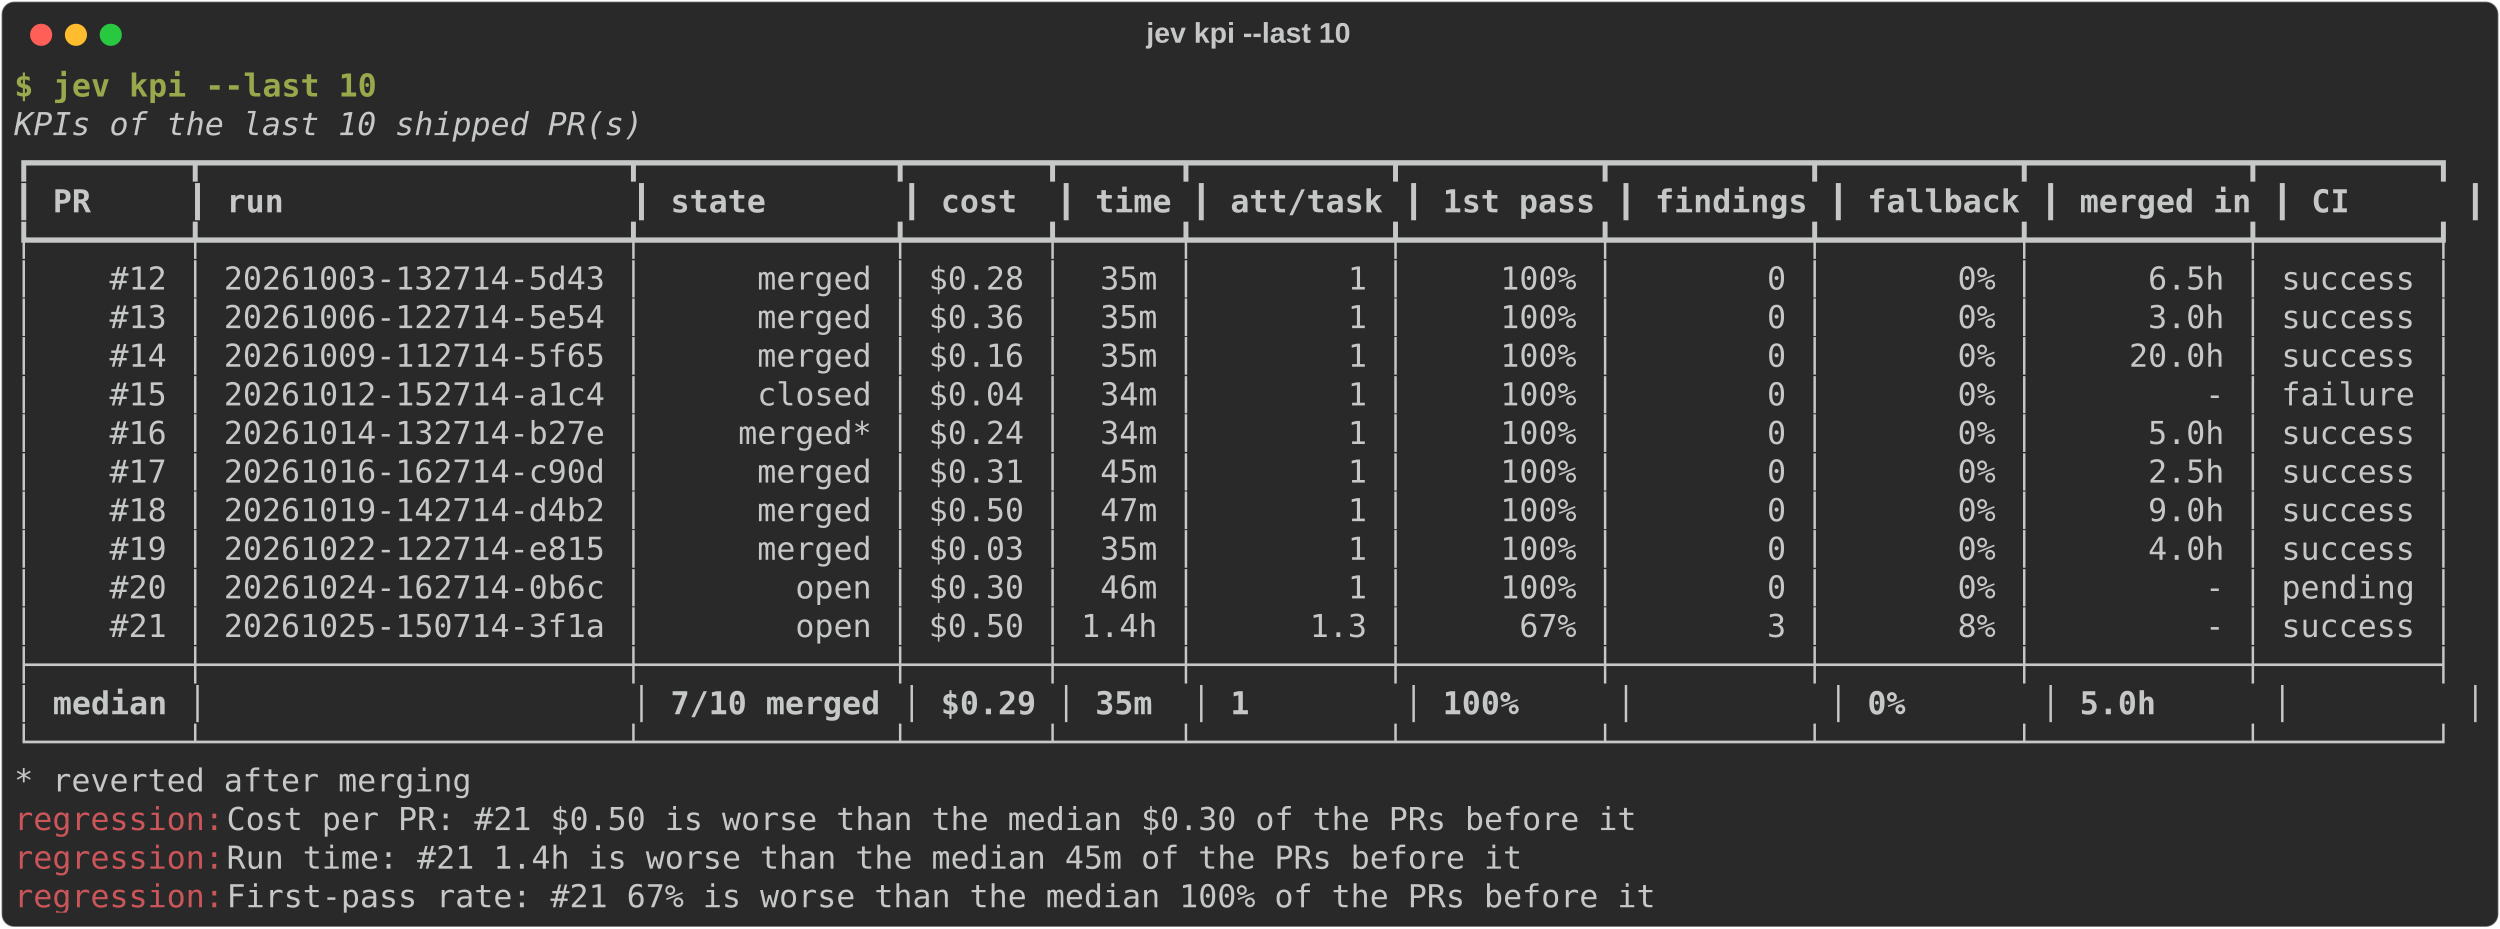
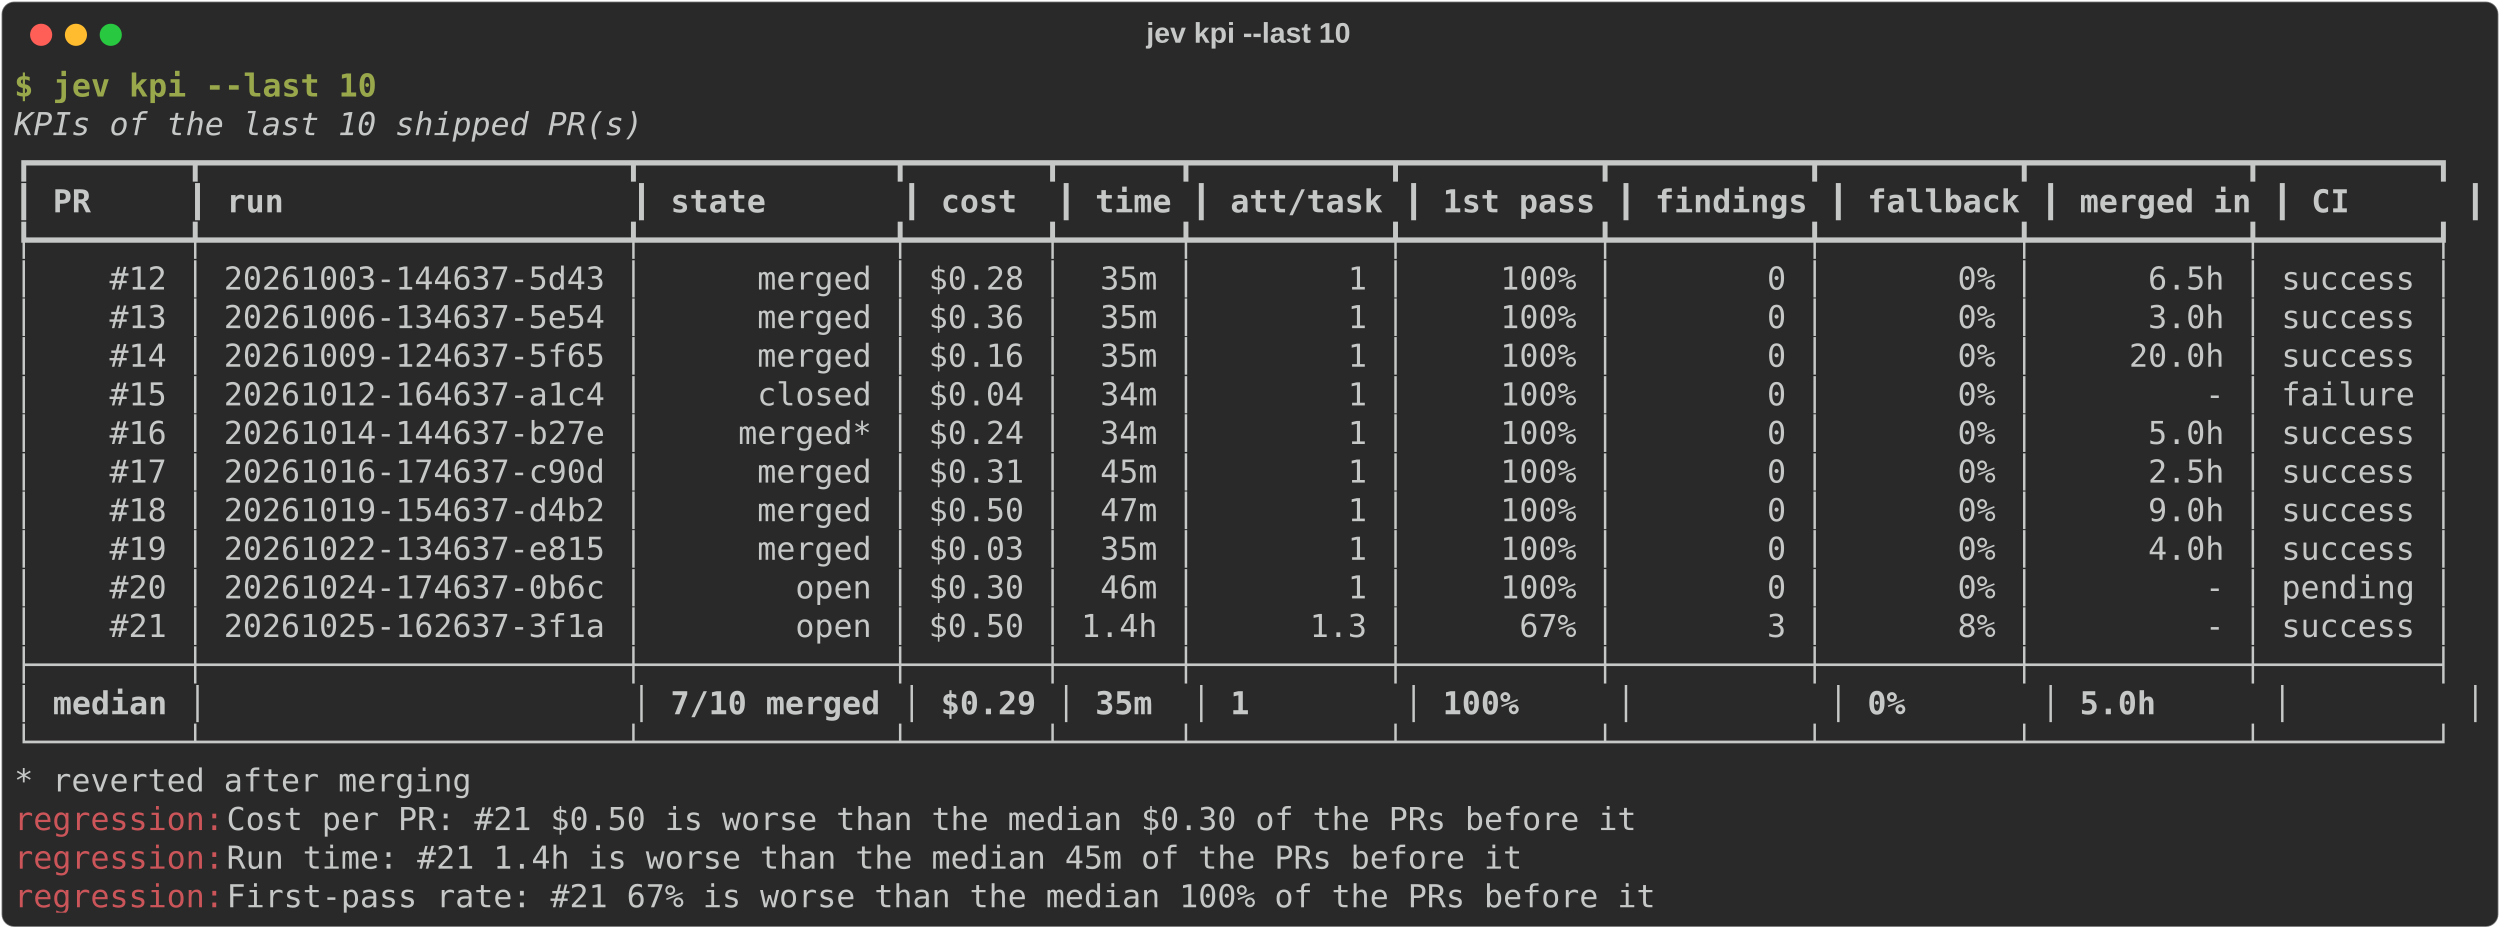
<svg xmlns="http://www.w3.org/2000/svg" class="rich-terminal" viewBox="0 0 1580 586.8">
  <style>

    @font-face {
        font-family: "Fira Code";
        src: local("FiraCode-Regular"),
                url("https://cdnjs.cloudflare.com/ajax/libs/firacode/6.2.0/woff2/FiraCode-Regular.woff2") format("woff2"),
                url("https://cdnjs.cloudflare.com/ajax/libs/firacode/6.2.0/woff/FiraCode-Regular.woff") format("woff");
        font-style: normal;
        font-weight: 400;
    }
    @font-face {
        font-family: "Fira Code";
        src: local("FiraCode-Bold"),
                url("https://cdnjs.cloudflare.com/ajax/libs/firacode/6.2.0/woff2/FiraCode-Bold.woff2") format("woff2"),
                url("https://cdnjs.cloudflare.com/ajax/libs/firacode/6.2.0/woff/FiraCode-Bold.woff") format("woff");
        font-style: bold;
        font-weight: 700;
    }

-     .terminal-2441957603-matrix {
+     .terminal-1438994729-matrix {
        font-family: Fira Code, monospace;
        font-size: 20px;
        line-height: 24.4px;
        font-variant-east-asian: full-width;
    }

-     .terminal-2441957603-title {
+     .terminal-1438994729-title {
        font-size: 18px;
        font-weight: bold;
        font-family: arial;
    }

-     .terminal-2441957603-r1 { fill: #98a84b;font-weight: bold }
- .terminal-2441957603-r2 { fill: #c5c8c6 }
- .terminal-2441957603-r3 { fill: #c5c8c6;font-style: italic; }
- .terminal-2441957603-r4 { fill: #c5c8c6;font-weight: bold }
- .terminal-2441957603-r5 { fill: #cc555a }
+     .terminal-1438994729-r1 { fill: #98a84b;font-weight: bold }
+ .terminal-1438994729-r2 { fill: #c5c8c6 }
+ .terminal-1438994729-r3 { fill: #c5c8c6;font-style: italic; }
+ .terminal-1438994729-r4 { fill: #c5c8c6;font-weight: bold }
+ .terminal-1438994729-r5 { fill: #cc555a }
    </style>
  <defs>
-     <clipPath id="terminal-2441957603-clip-terminal">
+     <clipPath id="terminal-1438994729-clip-terminal">
      <rect x="0" y="0" width="1560.6" height="535.8" />
    </clipPath>
-     <clipPath id="terminal-2441957603-line-0">
+     <clipPath id="terminal-1438994729-line-0">
      <rect x="0" y="1.5" width="1561.6" height="24.65" />
    </clipPath>
-     <clipPath id="terminal-2441957603-line-1">
+     <clipPath id="terminal-1438994729-line-1">
      <rect x="0" y="25.9" width="1561.6" height="24.65" />
    </clipPath>
-     <clipPath id="terminal-2441957603-line-2">
+     <clipPath id="terminal-1438994729-line-2">
      <rect x="0" y="50.3" width="1561.6" height="24.65" />
    </clipPath>
-     <clipPath id="terminal-2441957603-line-3">
+     <clipPath id="terminal-1438994729-line-3">
      <rect x="0" y="74.7" width="1561.6" height="24.65" />
    </clipPath>
-     <clipPath id="terminal-2441957603-line-4">
+     <clipPath id="terminal-1438994729-line-4">
      <rect x="0" y="99.1" width="1561.6" height="24.65" />
    </clipPath>
-     <clipPath id="terminal-2441957603-line-5">
+     <clipPath id="terminal-1438994729-line-5">
      <rect x="0" y="123.5" width="1561.6" height="24.65" />
    </clipPath>
-     <clipPath id="terminal-2441957603-line-6">
+     <clipPath id="terminal-1438994729-line-6">
      <rect x="0" y="147.9" width="1561.6" height="24.65" />
    </clipPath>
-     <clipPath id="terminal-2441957603-line-7">
+     <clipPath id="terminal-1438994729-line-7">
      <rect x="0" y="172.3" width="1561.6" height="24.65" />
    </clipPath>
-     <clipPath id="terminal-2441957603-line-8">
+     <clipPath id="terminal-1438994729-line-8">
      <rect x="0" y="196.7" width="1561.6" height="24.65" />
    </clipPath>
-     <clipPath id="terminal-2441957603-line-9">
+     <clipPath id="terminal-1438994729-line-9">
      <rect x="0" y="221.1" width="1561.6" height="24.65" />
    </clipPath>
-     <clipPath id="terminal-2441957603-line-10">
+     <clipPath id="terminal-1438994729-line-10">
      <rect x="0" y="245.5" width="1561.6" height="24.65" />
    </clipPath>
-     <clipPath id="terminal-2441957603-line-11">
+     <clipPath id="terminal-1438994729-line-11">
      <rect x="0" y="269.9" width="1561.6" height="24.65" />
    </clipPath>
-     <clipPath id="terminal-2441957603-line-12">
+     <clipPath id="terminal-1438994729-line-12">
      <rect x="0" y="294.3" width="1561.6" height="24.65" />
    </clipPath>
-     <clipPath id="terminal-2441957603-line-13">
+     <clipPath id="terminal-1438994729-line-13">
      <rect x="0" y="318.7" width="1561.6" height="24.65" />
    </clipPath>
-     <clipPath id="terminal-2441957603-line-14">
+     <clipPath id="terminal-1438994729-line-14">
      <rect x="0" y="343.1" width="1561.6" height="24.65" />
    </clipPath>
-     <clipPath id="terminal-2441957603-line-15">
+     <clipPath id="terminal-1438994729-line-15">
      <rect x="0" y="367.5" width="1561.6" height="24.65" />
    </clipPath>
-     <clipPath id="terminal-2441957603-line-16">
+     <clipPath id="terminal-1438994729-line-16">
      <rect x="0" y="391.9" width="1561.6" height="24.65" />
    </clipPath>
-     <clipPath id="terminal-2441957603-line-17">
+     <clipPath id="terminal-1438994729-line-17">
      <rect x="0" y="416.3" width="1561.6" height="24.65" />
    </clipPath>
-     <clipPath id="terminal-2441957603-line-18">
+     <clipPath id="terminal-1438994729-line-18">
      <rect x="0" y="440.7" width="1561.6" height="24.65" />
    </clipPath>
-     <clipPath id="terminal-2441957603-line-19">
+     <clipPath id="terminal-1438994729-line-19">
      <rect x="0" y="465.1" width="1561.6" height="24.65" />
    </clipPath>
-     <clipPath id="terminal-2441957603-line-20">
+     <clipPath id="terminal-1438994729-line-20">
      <rect x="0" y="489.5" width="1561.6" height="24.65" />
    </clipPath>
  </defs>
  <rect fill="#292929" stroke="rgba(255,255,255,0.35)" stroke-width="1" x="1" y="1" width="1578" height="584.8" rx="8" />
-   <text class="terminal-2441957603-title" fill="#c5c8c6" text-anchor="middle" x="789" y="27">jev kpi --last 10</text>
+   <text class="terminal-1438994729-title" fill="#c5c8c6" text-anchor="middle" x="789" y="27">jev kpi --last 10</text>
  <g transform="translate(26,22)">
    <circle cx="0" cy="0" r="7" fill="#ff5f57" />
    <circle cx="22" cy="0" r="7" fill="#febc2e" />
    <circle cx="44" cy="0" r="7" fill="#28c840" />
  </g>
-   <g transform="translate(9, 41)" clip-path="url(#terminal-2441957603-clip-terminal)">
-     <g class="terminal-2441957603-matrix">
-       <text class="terminal-2441957603-r1" x="0" y="20" textLength="24.4" clip-path="url(#terminal-2441957603-line-0)">$ </text>
-       <text class="terminal-2441957603-r1" x="24.4" y="20" textLength="207.4" clip-path="url(#terminal-2441957603-line-0)">jev kpi --last 10</text>
-       <text class="terminal-2441957603-r2" x="1561.6" y="20" textLength="12.2" clip-path="url(#terminal-2441957603-line-0)">
- </text>
-       <text class="terminal-2441957603-r3" x="0" y="44.4" textLength="1561.6" clip-path="url(#terminal-2441957603-line-1)">                                               KPIs of the last 10 shipped PR(s)                                                </text>
-       <text class="terminal-2441957603-r2" x="1561.6" y="44.4" textLength="12.2" clip-path="url(#terminal-2441957603-line-1)">
- </text>
-       <text class="terminal-2441957603-r2" x="0" y="68.8" textLength="1561.6" clip-path="url(#terminal-2441957603-line-2)">┏━━━━━━━━┳━━━━━━━━━━━━━━━━━━━━━━┳━━━━━━━━━━━━━┳━━━━━━━┳━━━━━━┳━━━━━━━━━━┳━━━━━━━━━━┳━━━━━━━━━━┳━━━━━━━━━━┳━━━━━━━━━━━┳━━━━━━━━━┓</text>
-       <text class="terminal-2441957603-r2" x="1561.6" y="68.8" textLength="12.2" clip-path="url(#terminal-2441957603-line-2)">
- </text>
-       <text class="terminal-2441957603-r2" x="0" y="93.2" textLength="12.2" clip-path="url(#terminal-2441957603-line-3)">┃</text>
-       <text class="terminal-2441957603-r4" x="24.4" y="93.2" textLength="73.2" clip-path="url(#terminal-2441957603-line-3)">    PR</text>
-       <text class="terminal-2441957603-r2" x="109.8" y="93.2" textLength="12.2" clip-path="url(#terminal-2441957603-line-3)">┃</text>
-       <text class="terminal-2441957603-r4" x="134.2" y="93.2" textLength="244" clip-path="url(#terminal-2441957603-line-3)">run                 </text>
-       <text class="terminal-2441957603-r2" x="390.4" y="93.2" textLength="12.2" clip-path="url(#terminal-2441957603-line-3)">┃</text>
-       <text class="terminal-2441957603-r4" x="414.8" y="93.2" textLength="134.2" clip-path="url(#terminal-2441957603-line-3)">      state</text>
-       <text class="terminal-2441957603-r2" x="561.2" y="93.2" textLength="12.2" clip-path="url(#terminal-2441957603-line-3)">┃</text>
-       <text class="terminal-2441957603-r4" x="585.6" y="93.2" textLength="61" clip-path="url(#terminal-2441957603-line-3)"> cost</text>
-       <text class="terminal-2441957603-r2" x="658.8" y="93.2" textLength="12.2" clip-path="url(#terminal-2441957603-line-3)">┃</text>
-       <text class="terminal-2441957603-r4" x="683.2" y="93.2" textLength="48.8" clip-path="url(#terminal-2441957603-line-3)">time</text>
-       <text class="terminal-2441957603-r2" x="744.2" y="93.2" textLength="12.2" clip-path="url(#terminal-2441957603-line-3)">┃</text>
-       <text class="terminal-2441957603-r4" x="768.6" y="93.2" textLength="97.6" clip-path="url(#terminal-2441957603-line-3)">att/task</text>
-       <text class="terminal-2441957603-r2" x="878.4" y="93.2" textLength="12.2" clip-path="url(#terminal-2441957603-line-3)">┃</text>
-       <text class="terminal-2441957603-r4" x="902.8" y="93.2" textLength="97.6" clip-path="url(#terminal-2441957603-line-3)">1st pass</text>
-       <text class="terminal-2441957603-r2" x="1012.6" y="93.2" textLength="12.2" clip-path="url(#terminal-2441957603-line-3)">┃</text>
-       <text class="terminal-2441957603-r4" x="1037" y="93.2" textLength="97.6" clip-path="url(#terminal-2441957603-line-3)">findings</text>
-       <text class="terminal-2441957603-r2" x="1146.8" y="93.2" textLength="12.2" clip-path="url(#terminal-2441957603-line-3)">┃</text>
-       <text class="terminal-2441957603-r4" x="1171.2" y="93.2" textLength="97.6" clip-path="url(#terminal-2441957603-line-3)">fallback</text>
-       <text class="terminal-2441957603-r2" x="1281" y="93.2" textLength="12.2" clip-path="url(#terminal-2441957603-line-3)">┃</text>
-       <text class="terminal-2441957603-r4" x="1305.4" y="93.2" textLength="109.8" clip-path="url(#terminal-2441957603-line-3)">merged in</text>
-       <text class="terminal-2441957603-r2" x="1427.4" y="93.2" textLength="12.2" clip-path="url(#terminal-2441957603-line-3)">┃</text>
-       <text class="terminal-2441957603-r4" x="1451.8" y="93.2" textLength="85.4" clip-path="url(#terminal-2441957603-line-3)">     CI</text>
-       <text class="terminal-2441957603-r2" x="1549.4" y="93.2" textLength="12.2" clip-path="url(#terminal-2441957603-line-3)">┃</text>
-       <text class="terminal-2441957603-r2" x="1561.6" y="93.2" textLength="12.2" clip-path="url(#terminal-2441957603-line-3)">
- </text>
-       <text class="terminal-2441957603-r2" x="0" y="117.6" textLength="1561.6" clip-path="url(#terminal-2441957603-line-4)">┡━━━━━━━━╇━━━━━━━━━━━━━━━━━━━━━━╇━━━━━━━━━━━━━╇━━━━━━━╇━━━━━━╇━━━━━━━━━━╇━━━━━━━━━━╇━━━━━━━━━━╇━━━━━━━━━━╇━━━━━━━━━━━╇━━━━━━━━━┩</text>
-       <text class="terminal-2441957603-r2" x="1561.6" y="117.6" textLength="12.2" clip-path="url(#terminal-2441957603-line-4)">
- </text>
-       <text class="terminal-2441957603-r2" x="0" y="142" textLength="1561.6" clip-path="url(#terminal-2441957603-line-5)">│    #12 │ 20261003-132714-5d43 │      merged │ $0.28 │  35m │        1 │     100% │        0 │       0% │      6.5h │ success │</text>
-       <text class="terminal-2441957603-r2" x="1561.6" y="142" textLength="12.2" clip-path="url(#terminal-2441957603-line-5)">
- </text>
-       <text class="terminal-2441957603-r2" x="0" y="166.4" textLength="1561.6" clip-path="url(#terminal-2441957603-line-6)">│    #13 │ 20261006-122714-5e54 │      merged │ $0.36 │  35m │        1 │     100% │        0 │       0% │      3.0h │ success │</text>
-       <text class="terminal-2441957603-r2" x="1561.6" y="166.4" textLength="12.2" clip-path="url(#terminal-2441957603-line-6)">
- </text>
-       <text class="terminal-2441957603-r2" x="0" y="190.8" textLength="1561.6" clip-path="url(#terminal-2441957603-line-7)">│    #14 │ 20261009-112714-5f65 │      merged │ $0.16 │  35m │        1 │     100% │        0 │       0% │     20.0h │ success │</text>
-       <text class="terminal-2441957603-r2" x="1561.6" y="190.8" textLength="12.2" clip-path="url(#terminal-2441957603-line-7)">
- </text>
-       <text class="terminal-2441957603-r2" x="0" y="215.2" textLength="1561.6" clip-path="url(#terminal-2441957603-line-8)">│    #15 │ 20261012-152714-a1c4 │      closed │ $0.04 │  34m │        1 │     100% │        0 │       0% │         - │ failure │</text>
-       <text class="terminal-2441957603-r2" x="1561.6" y="215.2" textLength="12.2" clip-path="url(#terminal-2441957603-line-8)">
- </text>
-       <text class="terminal-2441957603-r2" x="0" y="239.6" textLength="1561.6" clip-path="url(#terminal-2441957603-line-9)">│    #16 │ 20261014-132714-b27e │     merged* │ $0.24 │  34m │        1 │     100% │        0 │       0% │      5.0h │ success │</text>
-       <text class="terminal-2441957603-r2" x="1561.6" y="239.6" textLength="12.2" clip-path="url(#terminal-2441957603-line-9)">
- </text>
-       <text class="terminal-2441957603-r2" x="0" y="264" textLength="1561.6" clip-path="url(#terminal-2441957603-line-10)">│    #17 │ 20261016-162714-c90d │      merged │ $0.31 │  45m │        1 │     100% │        0 │       0% │      2.5h │ success │</text>
-       <text class="terminal-2441957603-r2" x="1561.6" y="264" textLength="12.2" clip-path="url(#terminal-2441957603-line-10)">
- </text>
-       <text class="terminal-2441957603-r2" x="0" y="288.4" textLength="1561.6" clip-path="url(#terminal-2441957603-line-11)">│    #18 │ 20261019-142714-d4b2 │      merged │ $0.50 │  47m │        1 │     100% │        0 │       0% │      9.0h │ success │</text>
-       <text class="terminal-2441957603-r2" x="1561.6" y="288.4" textLength="12.2" clip-path="url(#terminal-2441957603-line-11)">
- </text>
-       <text class="terminal-2441957603-r2" x="0" y="312.8" textLength="1561.6" clip-path="url(#terminal-2441957603-line-12)">│    #19 │ 20261022-122714-e815 │      merged │ $0.03 │  35m │        1 │     100% │        0 │       0% │      4.0h │ success │</text>
-       <text class="terminal-2441957603-r2" x="1561.6" y="312.8" textLength="12.2" clip-path="url(#terminal-2441957603-line-12)">
- </text>
-       <text class="terminal-2441957603-r2" x="0" y="337.2" textLength="1561.6" clip-path="url(#terminal-2441957603-line-13)">│    #20 │ 20261024-162714-0b6c │        open │ $0.30 │  46m │        1 │     100% │        0 │       0% │         - │ pending │</text>
-       <text class="terminal-2441957603-r2" x="1561.6" y="337.2" textLength="12.2" clip-path="url(#terminal-2441957603-line-13)">
- </text>
-       <text class="terminal-2441957603-r2" x="0" y="361.6" textLength="1561.6" clip-path="url(#terminal-2441957603-line-14)">│    #21 │ 20261025-150714-3f1a │        open │ $0.50 │ 1.4h │      1.3 │      67% │        3 │       8% │         - │ success │</text>
-       <text class="terminal-2441957603-r2" x="1561.6" y="361.6" textLength="12.2" clip-path="url(#terminal-2441957603-line-14)">
- </text>
-       <text class="terminal-2441957603-r2" x="0" y="386" textLength="1561.6" clip-path="url(#terminal-2441957603-line-15)">├────────┼──────────────────────┼─────────────┼───────┼──────┼──────────┼──────────┼──────────┼──────────┼───────────┼─────────┤</text>
-       <text class="terminal-2441957603-r2" x="1561.6" y="386" textLength="12.2" clip-path="url(#terminal-2441957603-line-15)">
- </text>
-       <text class="terminal-2441957603-r2" x="0" y="410.4" textLength="12.2" clip-path="url(#terminal-2441957603-line-16)">│</text>
-       <text class="terminal-2441957603-r4" x="24.4" y="410.4" textLength="73.2" clip-path="url(#terminal-2441957603-line-16)">median</text>
-       <text class="terminal-2441957603-r2" x="109.8" y="410.4" textLength="12.2" clip-path="url(#terminal-2441957603-line-16)">│</text>
-       <text class="terminal-2441957603-r2" x="390.4" y="410.4" textLength="12.2" clip-path="url(#terminal-2441957603-line-16)">│</text>
-       <text class="terminal-2441957603-r4" x="414.8" y="410.4" textLength="134.2" clip-path="url(#terminal-2441957603-line-16)">7/10 merged</text>
-       <text class="terminal-2441957603-r2" x="561.2" y="410.4" textLength="12.2" clip-path="url(#terminal-2441957603-line-16)">│</text>
-       <text class="terminal-2441957603-r4" x="585.6" y="410.4" textLength="61" clip-path="url(#terminal-2441957603-line-16)">$0.29</text>
-       <text class="terminal-2441957603-r2" x="658.8" y="410.4" textLength="12.2" clip-path="url(#terminal-2441957603-line-16)">│</text>
-       <text class="terminal-2441957603-r4" x="683.2" y="410.4" textLength="48.8" clip-path="url(#terminal-2441957603-line-16)"> 35m</text>
-       <text class="terminal-2441957603-r2" x="744.2" y="410.4" textLength="12.2" clip-path="url(#terminal-2441957603-line-16)">│</text>
-       <text class="terminal-2441957603-r4" x="768.6" y="410.4" textLength="97.6" clip-path="url(#terminal-2441957603-line-16)">       1</text>
-       <text class="terminal-2441957603-r2" x="878.4" y="410.4" textLength="12.2" clip-path="url(#terminal-2441957603-line-16)">│</text>
-       <text class="terminal-2441957603-r4" x="902.8" y="410.4" textLength="97.6" clip-path="url(#terminal-2441957603-line-16)">    100%</text>
-       <text class="terminal-2441957603-r2" x="1012.6" y="410.4" textLength="12.2" clip-path="url(#terminal-2441957603-line-16)">│</text>
-       <text class="terminal-2441957603-r2" x="1146.8" y="410.4" textLength="12.2" clip-path="url(#terminal-2441957603-line-16)">│</text>
-       <text class="terminal-2441957603-r4" x="1171.2" y="410.4" textLength="97.6" clip-path="url(#terminal-2441957603-line-16)">      0%</text>
-       <text class="terminal-2441957603-r2" x="1281" y="410.4" textLength="12.2" clip-path="url(#terminal-2441957603-line-16)">│</text>
-       <text class="terminal-2441957603-r4" x="1305.4" y="410.4" textLength="109.8" clip-path="url(#terminal-2441957603-line-16)">     5.0h</text>
-       <text class="terminal-2441957603-r2" x="1427.4" y="410.4" textLength="12.2" clip-path="url(#terminal-2441957603-line-16)">│</text>
-       <text class="terminal-2441957603-r2" x="1549.4" y="410.4" textLength="12.2" clip-path="url(#terminal-2441957603-line-16)">│</text>
-       <text class="terminal-2441957603-r2" x="1561.6" y="410.4" textLength="12.2" clip-path="url(#terminal-2441957603-line-16)">
- </text>
-       <text class="terminal-2441957603-r2" x="0" y="434.8" textLength="1561.6" clip-path="url(#terminal-2441957603-line-17)">└────────┴──────────────────────┴─────────────┴───────┴──────┴──────────┴──────────┴──────────┴──────────┴───────────┴─────────┘</text>
-       <text class="terminal-2441957603-r2" x="1561.6" y="434.8" textLength="12.2" clip-path="url(#terminal-2441957603-line-17)">
- </text>
-       <text class="terminal-2441957603-r2" x="0" y="459.2" textLength="292.8" clip-path="url(#terminal-2441957603-line-18)">* reverted after merging</text>
-       <text class="terminal-2441957603-r2" x="1561.6" y="459.2" textLength="12.2" clip-path="url(#terminal-2441957603-line-18)">
- </text>
-       <text class="terminal-2441957603-r5" x="0" y="483.6" textLength="134.2" clip-path="url(#terminal-2441957603-line-19)">regression:</text>
-       <text class="terminal-2441957603-r2" x="134.2" y="483.6" textLength="915" clip-path="url(#terminal-2441957603-line-19)"> Cost per PR: #21 $0.50 is worse than the median $0.30 of the PRs before it</text>
-       <text class="terminal-2441957603-r2" x="1561.6" y="483.6" textLength="12.2" clip-path="url(#terminal-2441957603-line-19)">
- </text>
-       <text class="terminal-2441957603-r5" x="0" y="508" textLength="134.2" clip-path="url(#terminal-2441957603-line-20)">regression:</text>
-       <text class="terminal-2441957603-r2" x="134.2" y="508" textLength="841.8" clip-path="url(#terminal-2441957603-line-20)"> Run time: #21 1.4h is worse than the median 45m of the PRs before it</text>
-       <text class="terminal-2441957603-r2" x="1561.6" y="508" textLength="12.2" clip-path="url(#terminal-2441957603-line-20)">
- </text>
-       <text class="terminal-2441957603-r5" x="0" y="532.4" textLength="134.2" clip-path="url(#terminal-2441957603-line-21)">regression:</text>
-       <text class="terminal-2441957603-r2" x="134.2" y="532.4" textLength="927.2" clip-path="url(#terminal-2441957603-line-21)"> First-pass rate: #21 67% is worse than the median 100% of the PRs before it</text>
-       <text class="terminal-2441957603-r2" x="1561.6" y="532.4" textLength="12.2" clip-path="url(#terminal-2441957603-line-21)">
+   <g transform="translate(9, 41)" clip-path="url(#terminal-1438994729-clip-terminal)">
+     <g class="terminal-1438994729-matrix">
+       <text class="terminal-1438994729-r1" x="0" y="20" textLength="24.4" clip-path="url(#terminal-1438994729-line-0)">$ </text>
+       <text class="terminal-1438994729-r1" x="24.4" y="20" textLength="207.4" clip-path="url(#terminal-1438994729-line-0)">jev kpi --last 10</text>
+       <text class="terminal-1438994729-r2" x="1561.6" y="20" textLength="12.2" clip-path="url(#terminal-1438994729-line-0)">
+ </text>
+       <text class="terminal-1438994729-r3" x="0" y="44.4" textLength="1561.6" clip-path="url(#terminal-1438994729-line-1)">                                               KPIs of the last 10 shipped PR(s)                                                </text>
+       <text class="terminal-1438994729-r2" x="1561.6" y="44.4" textLength="12.2" clip-path="url(#terminal-1438994729-line-1)">
+ </text>
+       <text class="terminal-1438994729-r2" x="0" y="68.8" textLength="1561.6" clip-path="url(#terminal-1438994729-line-2)">┏━━━━━━━━┳━━━━━━━━━━━━━━━━━━━━━━┳━━━━━━━━━━━━━┳━━━━━━━┳━━━━━━┳━━━━━━━━━━┳━━━━━━━━━━┳━━━━━━━━━━┳━━━━━━━━━━┳━━━━━━━━━━━┳━━━━━━━━━┓</text>
+       <text class="terminal-1438994729-r2" x="1561.6" y="68.8" textLength="12.2" clip-path="url(#terminal-1438994729-line-2)">
+ </text>
+       <text class="terminal-1438994729-r2" x="0" y="93.2" textLength="12.2" clip-path="url(#terminal-1438994729-line-3)">┃</text>
+       <text class="terminal-1438994729-r4" x="24.4" y="93.2" textLength="73.2" clip-path="url(#terminal-1438994729-line-3)">    PR</text>
+       <text class="terminal-1438994729-r2" x="109.8" y="93.2" textLength="12.2" clip-path="url(#terminal-1438994729-line-3)">┃</text>
+       <text class="terminal-1438994729-r4" x="134.2" y="93.2" textLength="244" clip-path="url(#terminal-1438994729-line-3)">run                 </text>
+       <text class="terminal-1438994729-r2" x="390.4" y="93.2" textLength="12.2" clip-path="url(#terminal-1438994729-line-3)">┃</text>
+       <text class="terminal-1438994729-r4" x="414.8" y="93.2" textLength="134.2" clip-path="url(#terminal-1438994729-line-3)">      state</text>
+       <text class="terminal-1438994729-r2" x="561.2" y="93.2" textLength="12.2" clip-path="url(#terminal-1438994729-line-3)">┃</text>
+       <text class="terminal-1438994729-r4" x="585.6" y="93.2" textLength="61" clip-path="url(#terminal-1438994729-line-3)"> cost</text>
+       <text class="terminal-1438994729-r2" x="658.8" y="93.2" textLength="12.2" clip-path="url(#terminal-1438994729-line-3)">┃</text>
+       <text class="terminal-1438994729-r4" x="683.2" y="93.2" textLength="48.8" clip-path="url(#terminal-1438994729-line-3)">time</text>
+       <text class="terminal-1438994729-r2" x="744.2" y="93.2" textLength="12.2" clip-path="url(#terminal-1438994729-line-3)">┃</text>
+       <text class="terminal-1438994729-r4" x="768.6" y="93.2" textLength="97.6" clip-path="url(#terminal-1438994729-line-3)">att/task</text>
+       <text class="terminal-1438994729-r2" x="878.4" y="93.2" textLength="12.2" clip-path="url(#terminal-1438994729-line-3)">┃</text>
+       <text class="terminal-1438994729-r4" x="902.8" y="93.2" textLength="97.6" clip-path="url(#terminal-1438994729-line-3)">1st pass</text>
+       <text class="terminal-1438994729-r2" x="1012.6" y="93.2" textLength="12.2" clip-path="url(#terminal-1438994729-line-3)">┃</text>
+       <text class="terminal-1438994729-r4" x="1037" y="93.2" textLength="97.6" clip-path="url(#terminal-1438994729-line-3)">findings</text>
+       <text class="terminal-1438994729-r2" x="1146.8" y="93.2" textLength="12.2" clip-path="url(#terminal-1438994729-line-3)">┃</text>
+       <text class="terminal-1438994729-r4" x="1171.2" y="93.2" textLength="97.6" clip-path="url(#terminal-1438994729-line-3)">fallback</text>
+       <text class="terminal-1438994729-r2" x="1281" y="93.2" textLength="12.2" clip-path="url(#terminal-1438994729-line-3)">┃</text>
+       <text class="terminal-1438994729-r4" x="1305.4" y="93.2" textLength="109.8" clip-path="url(#terminal-1438994729-line-3)">merged in</text>
+       <text class="terminal-1438994729-r2" x="1427.4" y="93.2" textLength="12.2" clip-path="url(#terminal-1438994729-line-3)">┃</text>
+       <text class="terminal-1438994729-r4" x="1451.8" y="93.2" textLength="85.4" clip-path="url(#terminal-1438994729-line-3)">     CI</text>
+       <text class="terminal-1438994729-r2" x="1549.4" y="93.2" textLength="12.2" clip-path="url(#terminal-1438994729-line-3)">┃</text>
+       <text class="terminal-1438994729-r2" x="1561.6" y="93.2" textLength="12.2" clip-path="url(#terminal-1438994729-line-3)">
+ </text>
+       <text class="terminal-1438994729-r2" x="0" y="117.6" textLength="1561.6" clip-path="url(#terminal-1438994729-line-4)">┡━━━━━━━━╇━━━━━━━━━━━━━━━━━━━━━━╇━━━━━━━━━━━━━╇━━━━━━━╇━━━━━━╇━━━━━━━━━━╇━━━━━━━━━━╇━━━━━━━━━━╇━━━━━━━━━━╇━━━━━━━━━━━╇━━━━━━━━━┩</text>
+       <text class="terminal-1438994729-r2" x="1561.6" y="117.6" textLength="12.2" clip-path="url(#terminal-1438994729-line-4)">
+ </text>
+       <text class="terminal-1438994729-r2" x="0" y="142" textLength="1561.6" clip-path="url(#terminal-1438994729-line-5)">│    #12 │ 20261003-144637-5d43 │      merged │ $0.28 │  35m │        1 │     100% │        0 │       0% │      6.5h │ success │</text>
+       <text class="terminal-1438994729-r2" x="1561.6" y="142" textLength="12.2" clip-path="url(#terminal-1438994729-line-5)">
+ </text>
+       <text class="terminal-1438994729-r2" x="0" y="166.4" textLength="1561.6" clip-path="url(#terminal-1438994729-line-6)">│    #13 │ 20261006-134637-5e54 │      merged │ $0.36 │  35m │        1 │     100% │        0 │       0% │      3.0h │ success │</text>
+       <text class="terminal-1438994729-r2" x="1561.6" y="166.4" textLength="12.2" clip-path="url(#terminal-1438994729-line-6)">
+ </text>
+       <text class="terminal-1438994729-r2" x="0" y="190.8" textLength="1561.6" clip-path="url(#terminal-1438994729-line-7)">│    #14 │ 20261009-124637-5f65 │      merged │ $0.16 │  35m │        1 │     100% │        0 │       0% │     20.0h │ success │</text>
+       <text class="terminal-1438994729-r2" x="1561.6" y="190.8" textLength="12.2" clip-path="url(#terminal-1438994729-line-7)">
+ </text>
+       <text class="terminal-1438994729-r2" x="0" y="215.2" textLength="1561.6" clip-path="url(#terminal-1438994729-line-8)">│    #15 │ 20261012-164637-a1c4 │      closed │ $0.04 │  34m │        1 │     100% │        0 │       0% │         - │ failure │</text>
+       <text class="terminal-1438994729-r2" x="1561.6" y="215.2" textLength="12.2" clip-path="url(#terminal-1438994729-line-8)">
+ </text>
+       <text class="terminal-1438994729-r2" x="0" y="239.6" textLength="1561.6" clip-path="url(#terminal-1438994729-line-9)">│    #16 │ 20261014-144637-b27e │     merged* │ $0.24 │  34m │        1 │     100% │        0 │       0% │      5.0h │ success │</text>
+       <text class="terminal-1438994729-r2" x="1561.6" y="239.6" textLength="12.2" clip-path="url(#terminal-1438994729-line-9)">
+ </text>
+       <text class="terminal-1438994729-r2" x="0" y="264" textLength="1561.6" clip-path="url(#terminal-1438994729-line-10)">│    #17 │ 20261016-174637-c90d │      merged │ $0.31 │  45m │        1 │     100% │        0 │       0% │      2.5h │ success │</text>
+       <text class="terminal-1438994729-r2" x="1561.6" y="264" textLength="12.2" clip-path="url(#terminal-1438994729-line-10)">
+ </text>
+       <text class="terminal-1438994729-r2" x="0" y="288.4" textLength="1561.6" clip-path="url(#terminal-1438994729-line-11)">│    #18 │ 20261019-154637-d4b2 │      merged │ $0.50 │  47m │        1 │     100% │        0 │       0% │      9.0h │ success │</text>
+       <text class="terminal-1438994729-r2" x="1561.6" y="288.4" textLength="12.2" clip-path="url(#terminal-1438994729-line-11)">
+ </text>
+       <text class="terminal-1438994729-r2" x="0" y="312.8" textLength="1561.6" clip-path="url(#terminal-1438994729-line-12)">│    #19 │ 20261022-134637-e815 │      merged │ $0.03 │  35m │        1 │     100% │        0 │       0% │      4.0h │ success │</text>
+       <text class="terminal-1438994729-r2" x="1561.6" y="312.8" textLength="12.2" clip-path="url(#terminal-1438994729-line-12)">
+ </text>
+       <text class="terminal-1438994729-r2" x="0" y="337.2" textLength="1561.6" clip-path="url(#terminal-1438994729-line-13)">│    #20 │ 20261024-174637-0b6c │        open │ $0.30 │  46m │        1 │     100% │        0 │       0% │         - │ pending │</text>
+       <text class="terminal-1438994729-r2" x="1561.6" y="337.2" textLength="12.2" clip-path="url(#terminal-1438994729-line-13)">
+ </text>
+       <text class="terminal-1438994729-r2" x="0" y="361.6" textLength="1561.6" clip-path="url(#terminal-1438994729-line-14)">│    #21 │ 20261025-162637-3f1a │        open │ $0.50 │ 1.4h │      1.3 │      67% │        3 │       8% │         - │ success │</text>
+       <text class="terminal-1438994729-r2" x="1561.6" y="361.6" textLength="12.2" clip-path="url(#terminal-1438994729-line-14)">
+ </text>
+       <text class="terminal-1438994729-r2" x="0" y="386" textLength="1561.6" clip-path="url(#terminal-1438994729-line-15)">├────────┼──────────────────────┼─────────────┼───────┼──────┼──────────┼──────────┼──────────┼──────────┼───────────┼─────────┤</text>
+       <text class="terminal-1438994729-r2" x="1561.6" y="386" textLength="12.2" clip-path="url(#terminal-1438994729-line-15)">
+ </text>
+       <text class="terminal-1438994729-r2" x="0" y="410.4" textLength="12.2" clip-path="url(#terminal-1438994729-line-16)">│</text>
+       <text class="terminal-1438994729-r4" x="24.4" y="410.4" textLength="73.2" clip-path="url(#terminal-1438994729-line-16)">median</text>
+       <text class="terminal-1438994729-r2" x="109.8" y="410.4" textLength="12.2" clip-path="url(#terminal-1438994729-line-16)">│</text>
+       <text class="terminal-1438994729-r2" x="390.4" y="410.4" textLength="12.2" clip-path="url(#terminal-1438994729-line-16)">│</text>
+       <text class="terminal-1438994729-r4" x="414.8" y="410.4" textLength="134.2" clip-path="url(#terminal-1438994729-line-16)">7/10 merged</text>
+       <text class="terminal-1438994729-r2" x="561.2" y="410.4" textLength="12.2" clip-path="url(#terminal-1438994729-line-16)">│</text>
+       <text class="terminal-1438994729-r4" x="585.6" y="410.4" textLength="61" clip-path="url(#terminal-1438994729-line-16)">$0.29</text>
+       <text class="terminal-1438994729-r2" x="658.8" y="410.4" textLength="12.2" clip-path="url(#terminal-1438994729-line-16)">│</text>
+       <text class="terminal-1438994729-r4" x="683.2" y="410.4" textLength="48.8" clip-path="url(#terminal-1438994729-line-16)"> 35m</text>
+       <text class="terminal-1438994729-r2" x="744.2" y="410.4" textLength="12.2" clip-path="url(#terminal-1438994729-line-16)">│</text>
+       <text class="terminal-1438994729-r4" x="768.6" y="410.4" textLength="97.6" clip-path="url(#terminal-1438994729-line-16)">       1</text>
+       <text class="terminal-1438994729-r2" x="878.4" y="410.4" textLength="12.2" clip-path="url(#terminal-1438994729-line-16)">│</text>
+       <text class="terminal-1438994729-r4" x="902.8" y="410.4" textLength="97.6" clip-path="url(#terminal-1438994729-line-16)">    100%</text>
+       <text class="terminal-1438994729-r2" x="1012.6" y="410.4" textLength="12.2" clip-path="url(#terminal-1438994729-line-16)">│</text>
+       <text class="terminal-1438994729-r2" x="1146.8" y="410.4" textLength="12.2" clip-path="url(#terminal-1438994729-line-16)">│</text>
+       <text class="terminal-1438994729-r4" x="1171.2" y="410.4" textLength="97.6" clip-path="url(#terminal-1438994729-line-16)">      0%</text>
+       <text class="terminal-1438994729-r2" x="1281" y="410.4" textLength="12.2" clip-path="url(#terminal-1438994729-line-16)">│</text>
+       <text class="terminal-1438994729-r4" x="1305.4" y="410.4" textLength="109.8" clip-path="url(#terminal-1438994729-line-16)">     5.0h</text>
+       <text class="terminal-1438994729-r2" x="1427.4" y="410.4" textLength="12.2" clip-path="url(#terminal-1438994729-line-16)">│</text>
+       <text class="terminal-1438994729-r2" x="1549.4" y="410.4" textLength="12.2" clip-path="url(#terminal-1438994729-line-16)">│</text>
+       <text class="terminal-1438994729-r2" x="1561.6" y="410.4" textLength="12.2" clip-path="url(#terminal-1438994729-line-16)">
+ </text>
+       <text class="terminal-1438994729-r2" x="0" y="434.8" textLength="1561.6" clip-path="url(#terminal-1438994729-line-17)">└────────┴──────────────────────┴─────────────┴───────┴──────┴──────────┴──────────┴──────────┴──────────┴───────────┴─────────┘</text>
+       <text class="terminal-1438994729-r2" x="1561.6" y="434.8" textLength="12.2" clip-path="url(#terminal-1438994729-line-17)">
+ </text>
+       <text class="terminal-1438994729-r2" x="0" y="459.2" textLength="292.8" clip-path="url(#terminal-1438994729-line-18)">* reverted after merging</text>
+       <text class="terminal-1438994729-r2" x="1561.6" y="459.2" textLength="12.2" clip-path="url(#terminal-1438994729-line-18)">
+ </text>
+       <text class="terminal-1438994729-r5" x="0" y="483.6" textLength="134.2" clip-path="url(#terminal-1438994729-line-19)">regression:</text>
+       <text class="terminal-1438994729-r2" x="134.2" y="483.6" textLength="915" clip-path="url(#terminal-1438994729-line-19)"> Cost per PR: #21 $0.50 is worse than the median $0.30 of the PRs before it</text>
+       <text class="terminal-1438994729-r2" x="1561.6" y="483.6" textLength="12.2" clip-path="url(#terminal-1438994729-line-19)">
+ </text>
+       <text class="terminal-1438994729-r5" x="0" y="508" textLength="134.2" clip-path="url(#terminal-1438994729-line-20)">regression:</text>
+       <text class="terminal-1438994729-r2" x="134.2" y="508" textLength="841.8" clip-path="url(#terminal-1438994729-line-20)"> Run time: #21 1.4h is worse than the median 45m of the PRs before it</text>
+       <text class="terminal-1438994729-r2" x="1561.6" y="508" textLength="12.2" clip-path="url(#terminal-1438994729-line-20)">
+ </text>
+       <text class="terminal-1438994729-r5" x="0" y="532.4" textLength="134.2" clip-path="url(#terminal-1438994729-line-21)">regression:</text>
+       <text class="terminal-1438994729-r2" x="134.2" y="532.4" textLength="927.2" clip-path="url(#terminal-1438994729-line-21)"> First-pass rate: #21 67% is worse than the median 100% of the PRs before it</text>
+       <text class="terminal-1438994729-r2" x="1561.6" y="532.4" textLength="12.2" clip-path="url(#terminal-1438994729-line-21)">
</text>
    </g>
  </g>
</svg>
